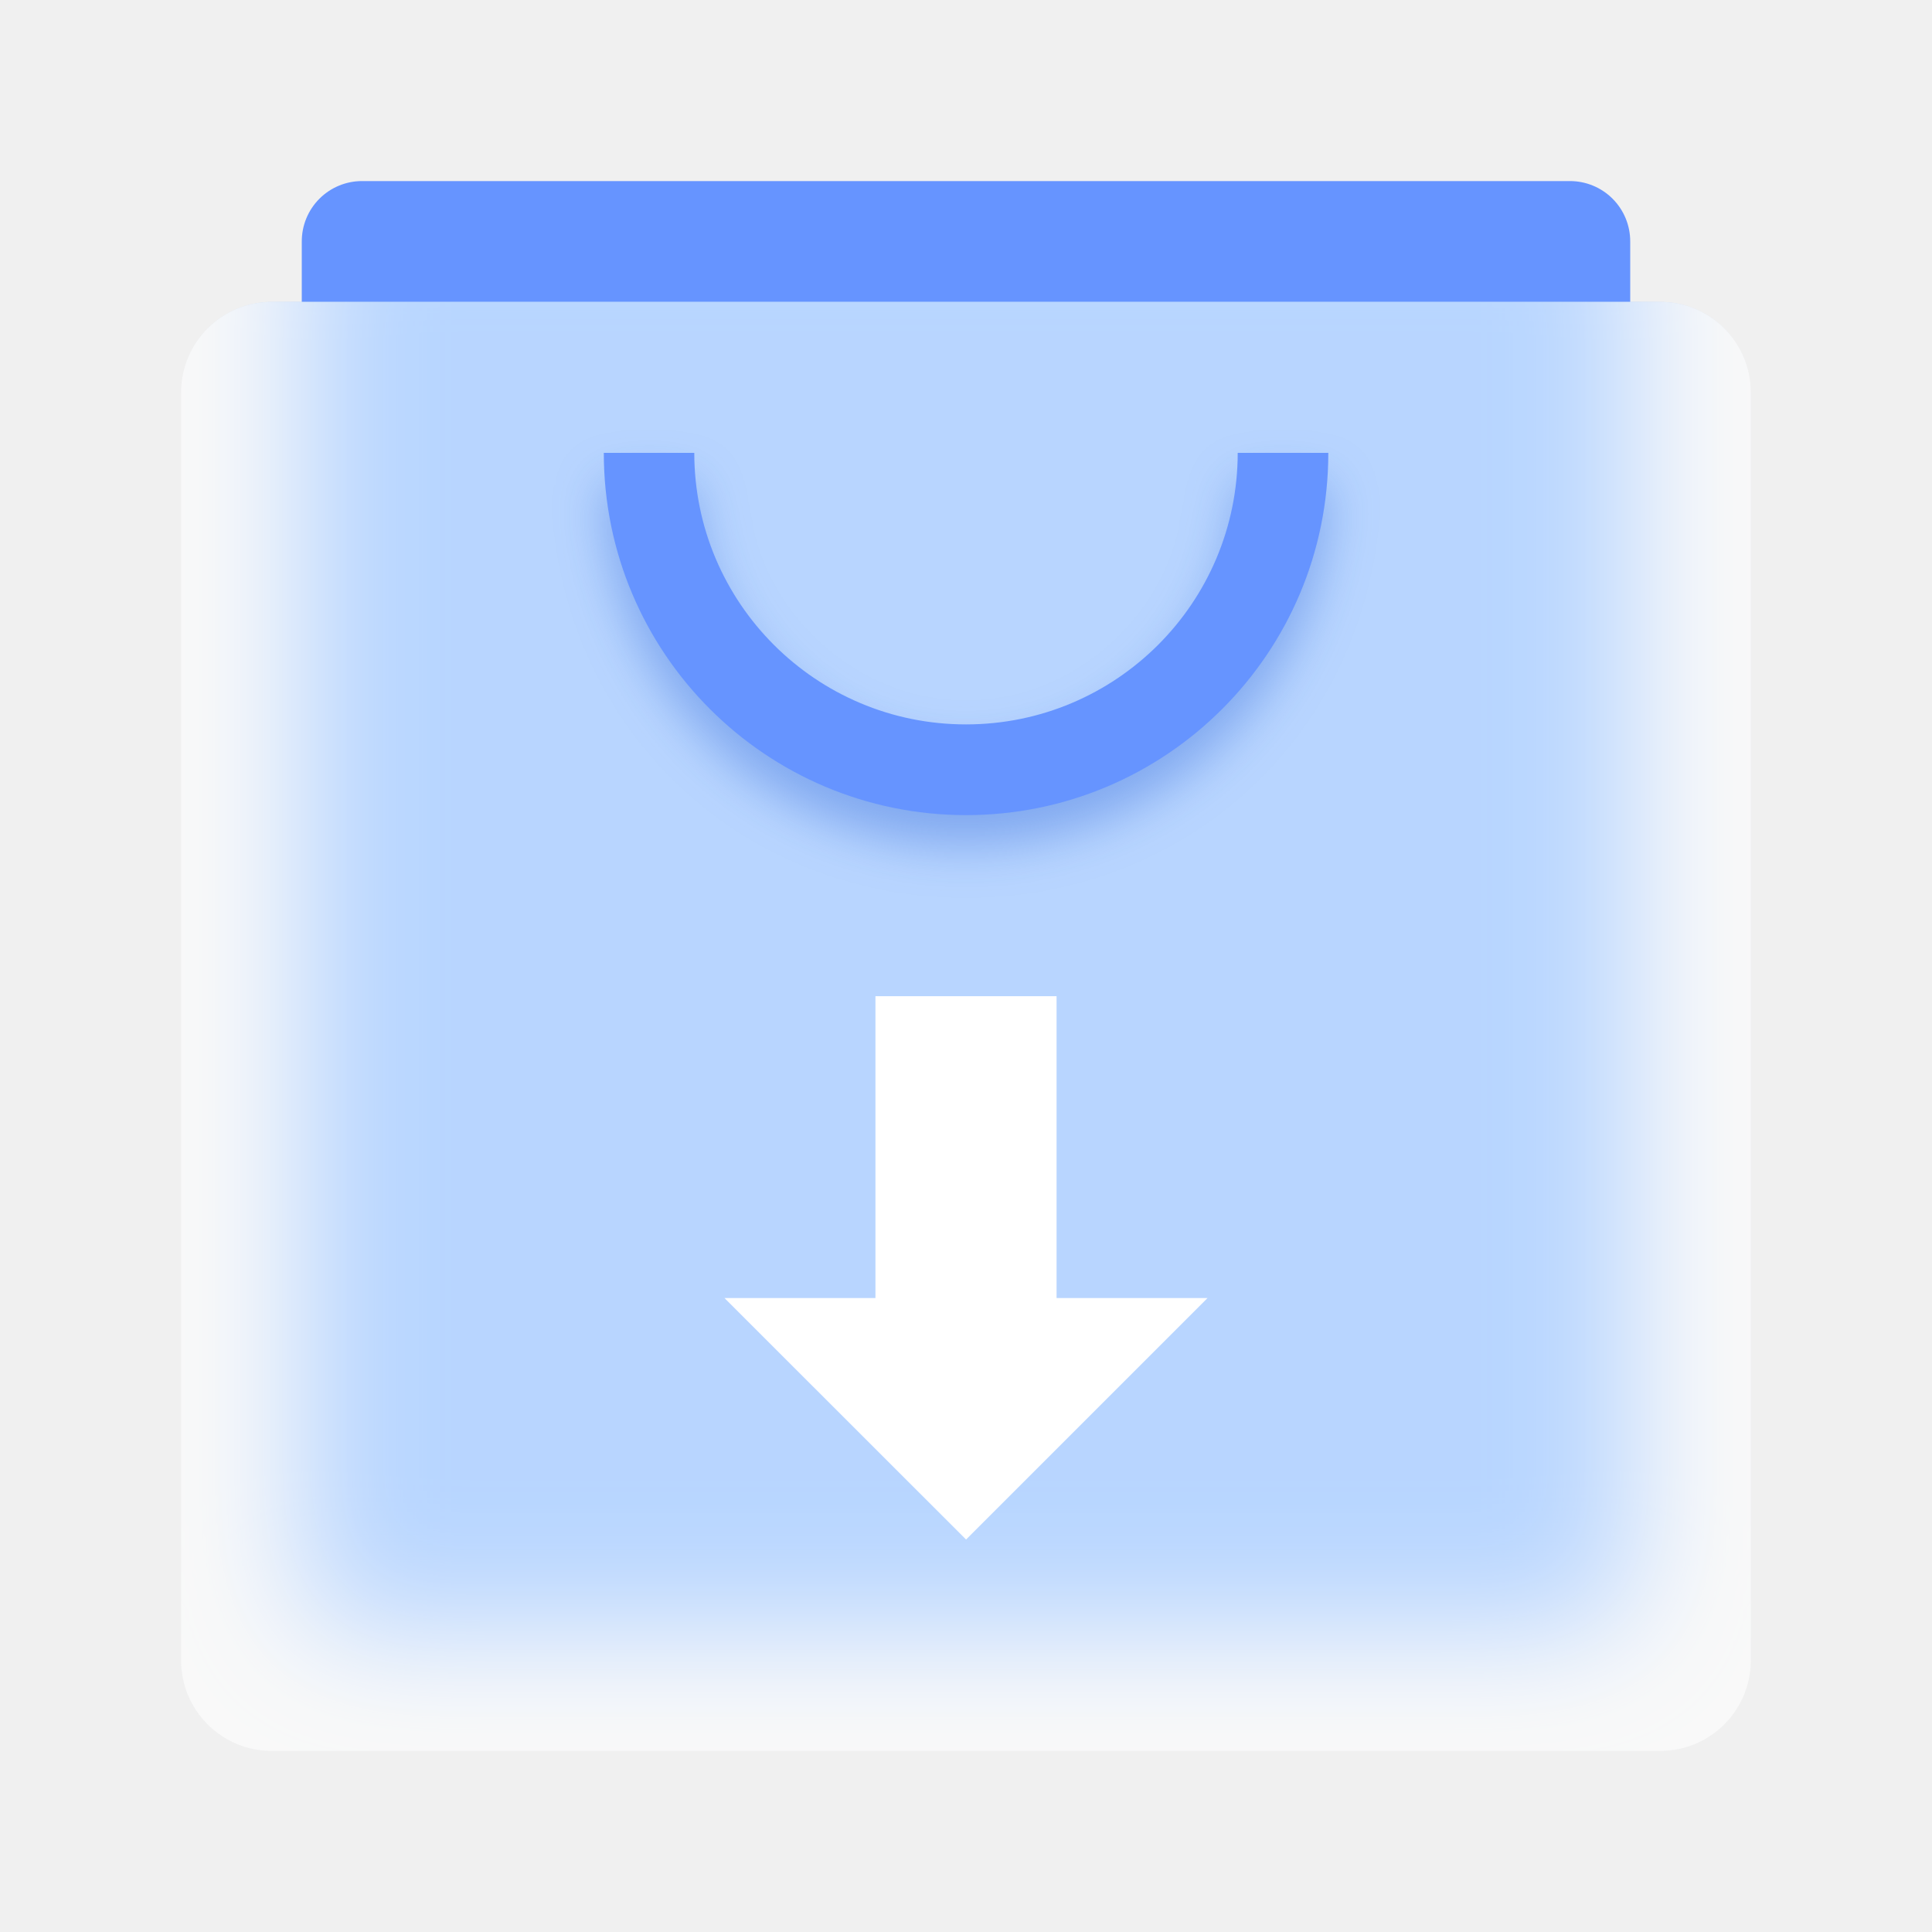
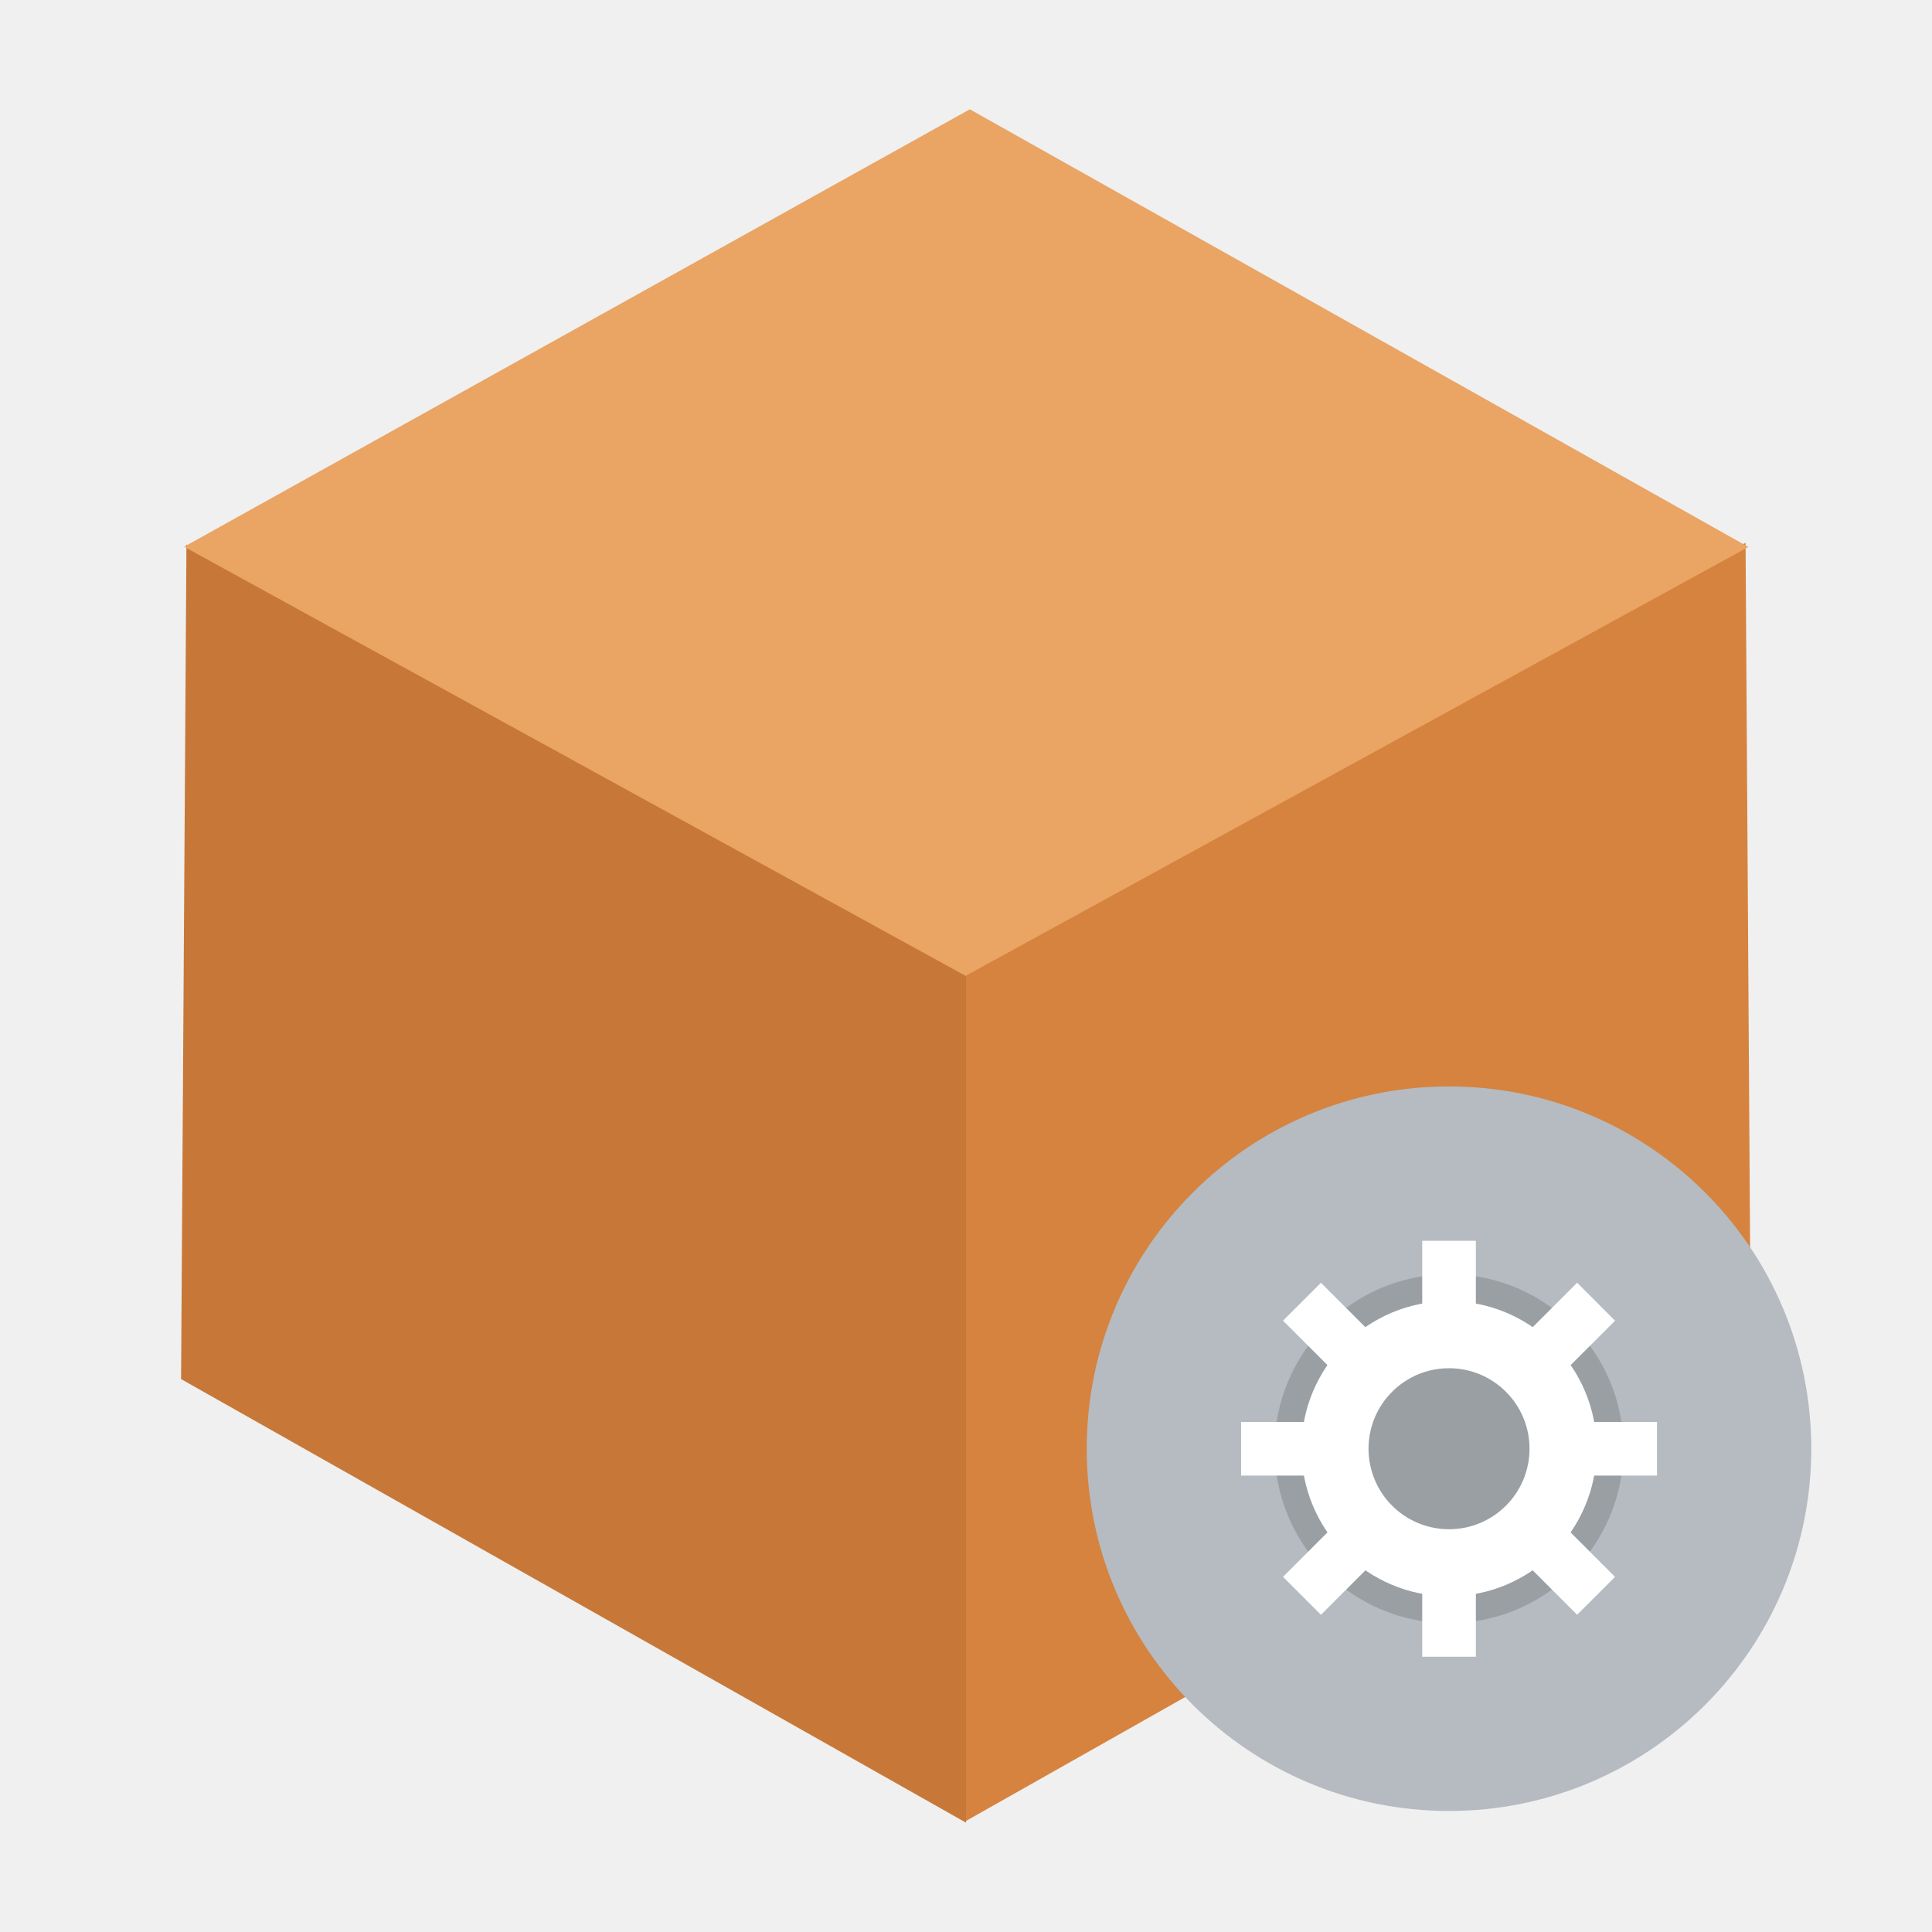
<svg xmlns="http://www.w3.org/2000/svg" width="64" height="64" viewBox="0 0 16.933 16.933">
-   <defs>
-     <filter id="c" x="-.081" y="-.162" width="1.162" height="1.324" color-interpolation-filters="sRGB">
-       <feGaussianBlur stdDeviation=".214" />
-     </filter>
-     <filter id="b" x="-.113" y="-.103" width="1.226" height="1.207" color-interpolation-filters="sRGB">
-       <feGaussianBlur stdDeviation=".548" />
-     </filter>
-     <clipPath id="a">
-       <rect x="1.587" y="2.646" width="13.758" height="12.7" rx=".794" ry=".794" fill="#ececec" opacity=".8" stroke-linecap="round" stroke-linejoin="round" stroke-width=".37" style="paint-order:stroke fill markers" />
-     </clipPath>
-   </defs>
-   <rect x="1.587" y="2.646" width="13.758" height="12.7" rx=".794" ry=".794" fill="#ececec" opacity=".5" style="paint-order:stroke fill markers" />
-   <path d="M3.175 1.587a.528.528 0 0 0-.53.53v.529h11.643v-.53a.528.528 0 0 0-.53-.529z" fill="#6694ff" style="paint-order:stroke markers fill" />
-   <rect x="2.646" y="1.587" width="11.641" height="12.7" rx=".529" ry=".529" clip-path="url(#a)" fill="#38f" filter="url(#b)" style="paint-order:stroke markers fill" />
-   <rect x="1.587" y="2.646" width="13.758" height="12.7" rx=".794" ry=".794" fill="#fff" opacity=".65" style="paint-order:stroke fill markers" />
-   <path d="M5.292 4.233a3.175 3.175 0 0 0 3.175 3.175 3.175 3.175 0 0 0 3.175-3.175h-.794a2.381 2.381 0 0 1-2.381 2.381 2.381 2.381 0 0 1-2.382-2.38z" fill="#1754d3" filter="url(#c)" opacity=".35" style="paint-order:stroke markers fill" />
-   <path d="M5.292 3.969a3.175 3.175 0 0 0 3.175 3.175 3.175 3.175 0 0 0 3.175-3.175h-.794a2.381 2.381 0 0 1-2.381 2.38 2.381 2.381 0 0 1-2.382-2.38z" fill="#6694ff" style="paint-order:stroke markers fill" />
-   <path transform="scale(.26458)" d="M29 33v10h-5l8.002 7.998L40 43h-5V33h-6z" fill="#fff" style="paint-order:stroke markers fill" />
+   <g fill-rule="evenodd" stroke-width=".015">
+     <path d="m8.466 15.96 6.88-3.889-.047-7.314L8.466 8.5z" fill="#d5833f" />
+     <path d="m8.467 15.975-6.88-3.888.047-7.315 6.833 3.744z" fill="#c77838" />
+     <path d="M1.614 4.792 8.5.958l6.824 3.836-6.861 3.759z" fill="#eaa463" />
+   </g>
+   <g transform="translate(8.937 -115.54) scale(.44445)" paint-order="stroke markers fill">
+     <circle cx="8.466" cy="288.53" r="7.144" fill="#b5bbc0" />
+     <circle cx="8.467" cy="288.53" r="3.44" opacity=".15" />
+     <g fill="#fff">
+       <path d="M8.467 285.62a2.91 2.91 0 0 0-2.91 2.91 2.91 2.91 0 0 0 2.91 2.91 2.91 2.91 0 0 0 2.91-2.91 2.91 2.91 0 0 0-2.91-2.91zm0 1.323a1.587 1.587 0 0 1 1.587 1.587 1.587 1.587 0 0 1-1.587 1.588 1.587 1.587 0 0 1-1.588-1.588 1.587 1.587 0 0 1 1.588-1.587z" />
+       <path d="M7.938 284.43h1.058v1.852H7.938zm0 6.35h1.058v1.852H7.938zm4.63-2.778v1.058h-1.852v-1.058zm-6.35 0v1.058H4.366v-1.058zm5.522 3.056-.747.747-1.31-1.31.748-.747zm-4.49-4.49-.747.747-1.31-1.31.748-.747zm-1.309 5.237-.748-.748 1.31-1.31.748.749zm4.49-4.49-.748-.748 1.31-1.31.748.749z" />
+     </g>
+   </g>
</svg>
